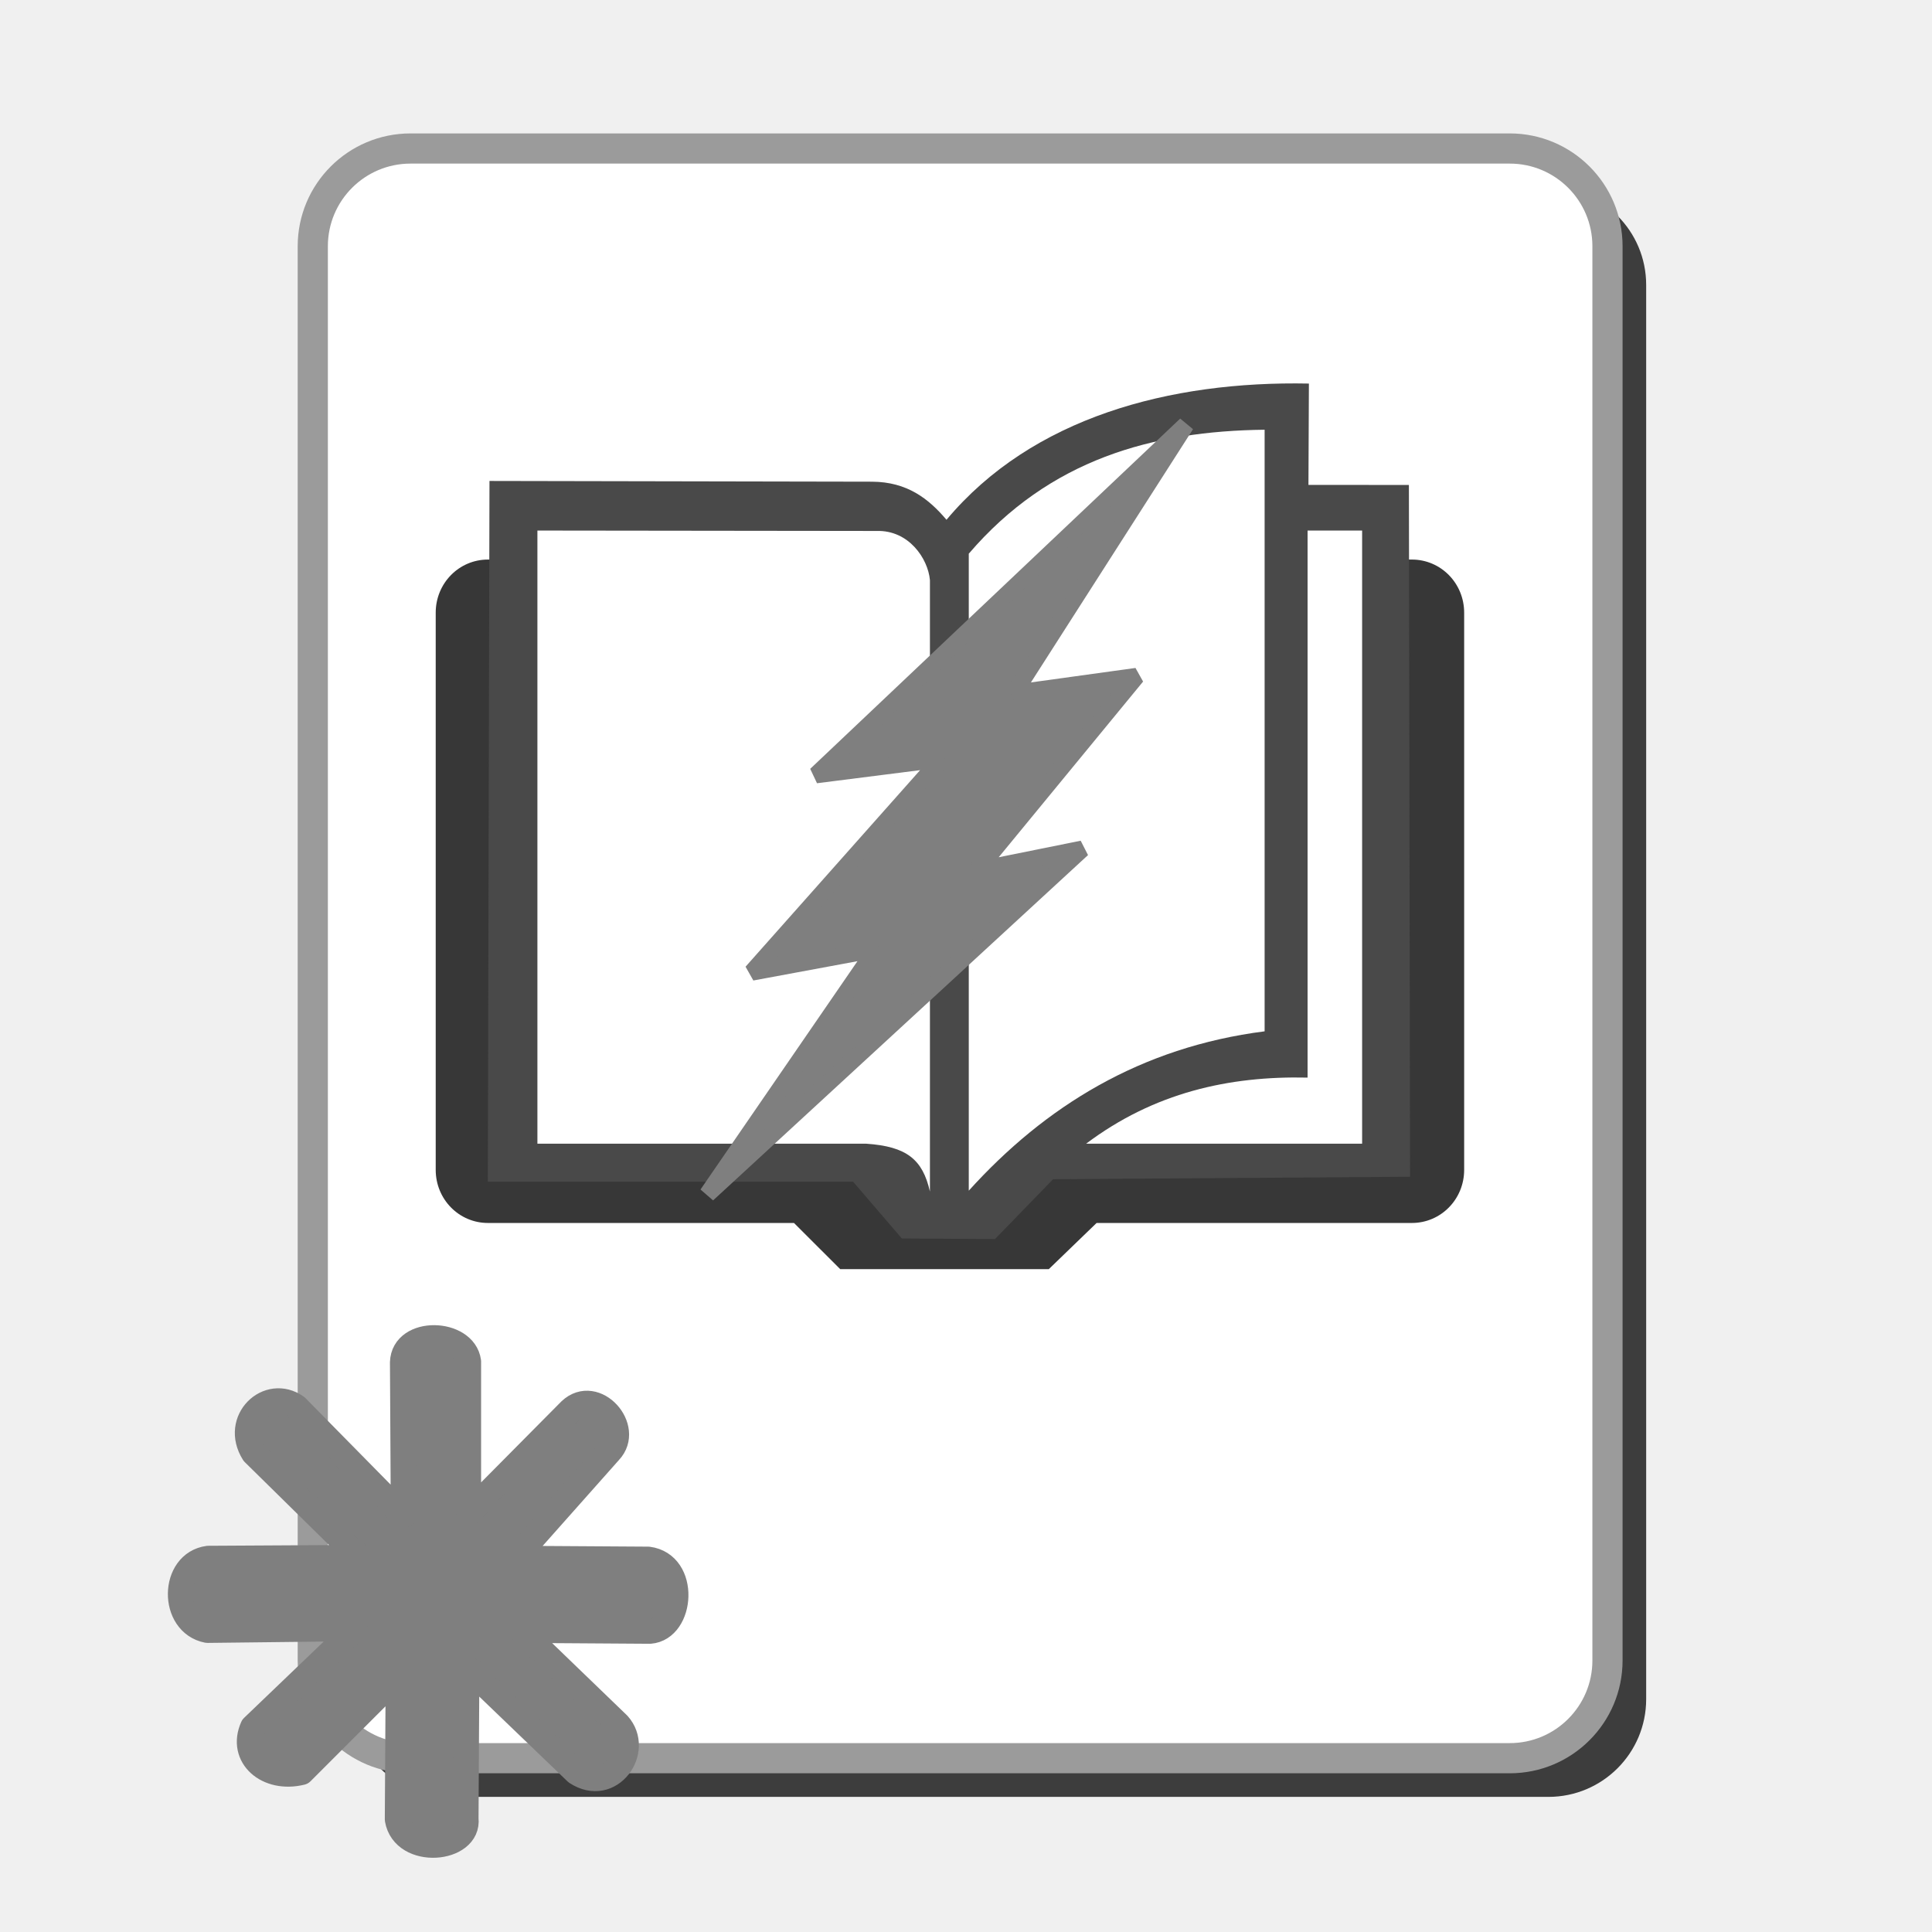
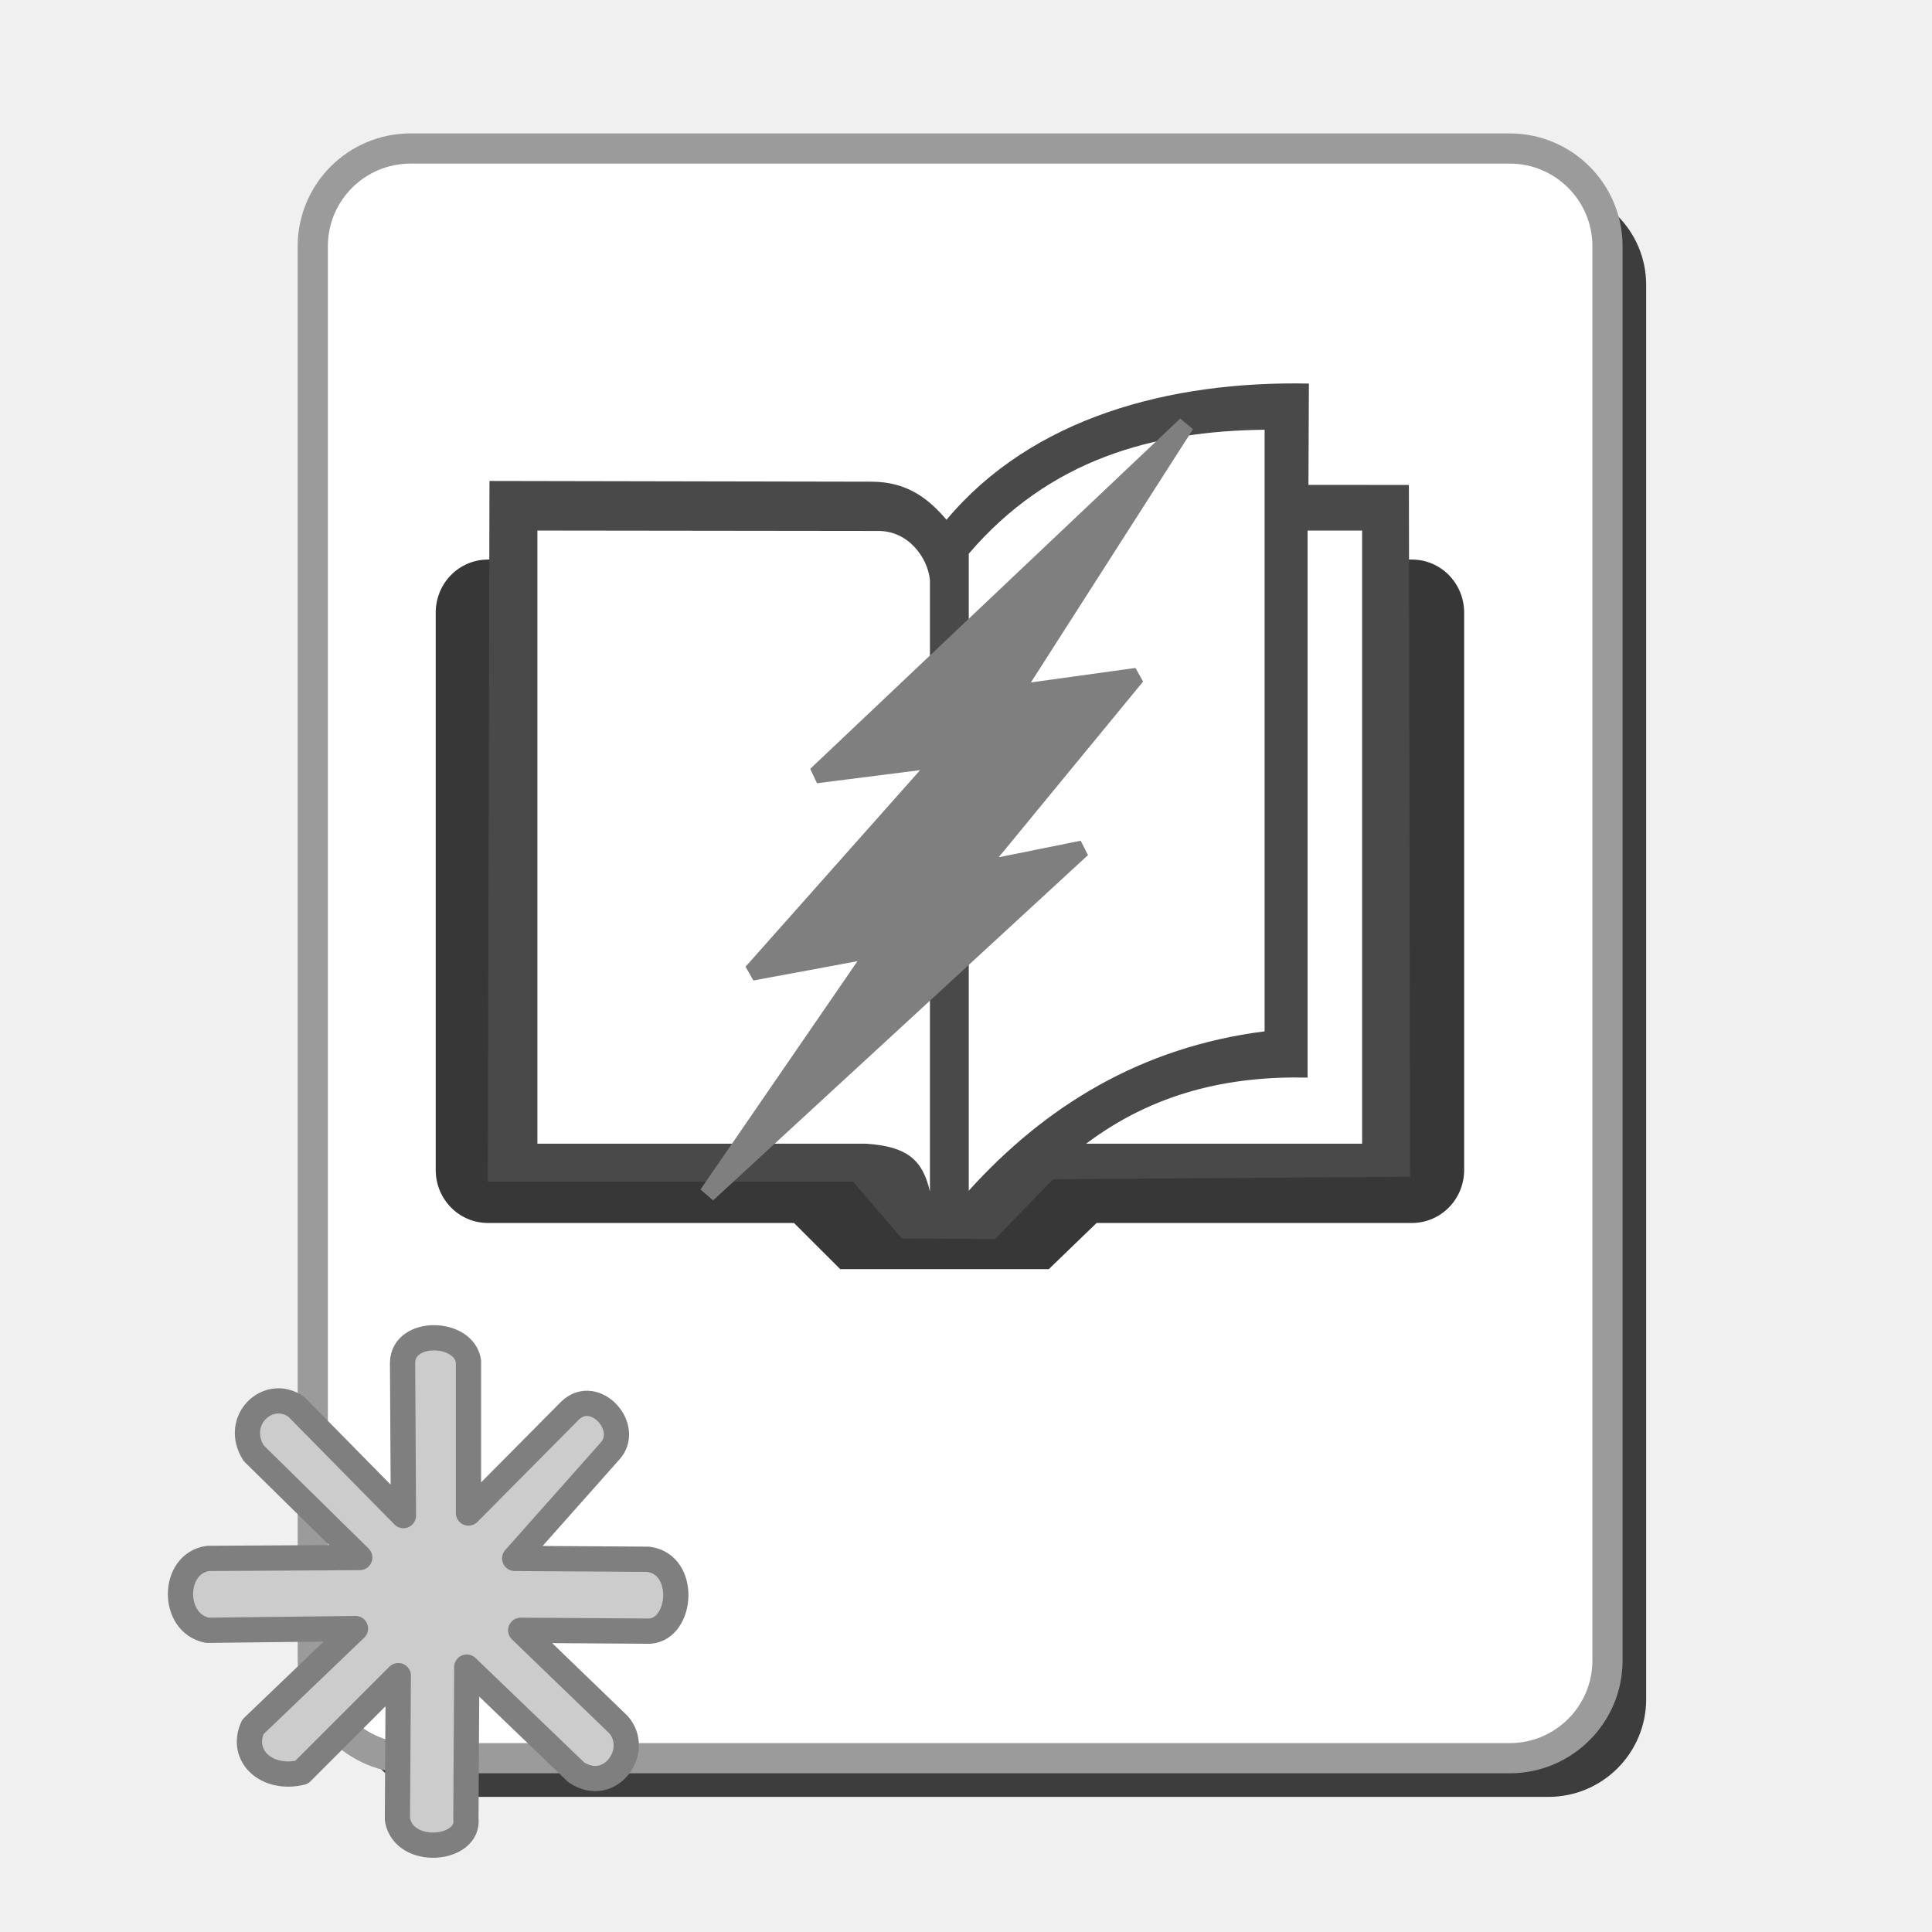
<svg xmlns="http://www.w3.org/2000/svg" xmlns:xlink="http://www.w3.org/1999/xlink" width="124" height="124" id="svg7613" version="1.1" viewBox="0 0 124 124">
  <defs id="defs7615">
    <linearGradient id="linearGradient4799-98">
      <stop id="stop4801-1" offset="0" style="stop-color:#ffde00;stop-opacity:1;" />
      <stop id="stop4803-0" offset="1" style="stop-color:#ffa700;stop-opacity:1;" />
    </linearGradient>
    <radialGradient xlink:href="#linearGradient4799-98" id="radialGradient8789" gradientUnits="userSpaceOnUse" gradientTransform="matrix(1.080323,0,0,1.105808,-32.17336,523.5317)" cx="55.218" cy="458.465" fx="55.218" fy="458.465" r="15.213" />
    <radialGradient gradientUnits="userSpaceOnUse" gradientTransform="matrix(0.6332594,0,0,1.002454,20.07356,916.8656)" r="25.3" fy="48.762" fx="79.96" cy="48.762" cx="79.96" id="radialGradient5147" xlink:href="#linearGradient4799-98" />
-     <radialGradient xlink:href="#linearGradient4799-98-154" id="radialGradient8789-760" gradientUnits="userSpaceOnUse" gradientTransform="matrix(1.080323,0,0,1.105808,-32.17336,523.5317)" cx="55.218" cy="458.465" fx="55.218" fy="458.465" r="15.213" />
    <linearGradient id="linearGradient4799-98-154">
      <stop id="stop4159" offset="0" style="stop-color:#7f7f7f;stop-opacity:1;" />
      <stop id="stop4161" offset="1" style="stop-color:#7f7f7f;stop-opacity:1;" />
    </linearGradient>
    <radialGradient gradientUnits="userSpaceOnUse" gradientTransform="matrix(0.6332594,0,0,1.002454,20.07356,916.8656)" r="25.3" fy="48.762" fx="79.96" cy="48.762" cx="79.96" id="radialGradient5147-745" xlink:href="#linearGradient4799-98-176" />
    <linearGradient id="linearGradient4799-98-176">
      <stop id="stop4165" offset="0" style="stop-color:#7f7f7f;stop-opacity:1;" />
      <stop id="stop4167" offset="1" style="stop-color:#7f7f7f;stop-opacity:1;" />
    </linearGradient>
  </defs>
  <g transform="translate(0,-928.3622)" id="layer1">
    <g id="g5175">
      <rect y="928.926" x="0.141" height="124" width="124" id="rect5641" style="opacity:0;fill:#ffffff;fill-opacity:1;stroke:none" />
      <g id="g5164">
        <rect style="fill:#3d3d3d;fill-opacity:1;stroke:none" id="rect5643" width="83.097" height="103.313" x="22.558" y="940.377" ry="6.273" />
        <rect ry="6.273" y="937.894" x="20.075" height="103.313" width="83.097" id="rect5645" style="fill:#ffffff;fill-opacity:1;stroke:#9b9b9b;stroke-width:1.937;stroke-opacity:1" />
-         <path id="path6064" d="m 25.893,1025.637 -0.055,-9.833 c 0.063,-2.159 3.966,-2.035 4.23,-0.055 l 0,9.723 6.537,-6.592 c 1.604,-1.505 3.938,1.136 2.527,2.637 l -6.098,6.867 8.57,0.055 c 2.5,0.325 2.185,4.454 0.11,4.614 l -8.295,-0.055 6.263,6.043 c 1.479,1.655 -0.494,4.523 -2.692,3.076 l -7.032,-6.757 -0.055,9.723 c 0.249,2.065 -3.983,2.455 -4.395,0.055 l 0.055,-9.229 -6.208,6.208 c -2.185,0.538 -3.979,-1.016 -3.131,-2.912 l 6.592,-6.317 -9.504,0.11 c -2.341,-0.455 -2.284,-4.31 0.055,-4.614 l 9.723,-0.055 -6.812,-6.702 c -1.325,-2.109 0.949,-4.245 2.747,-2.966 z" style="fill:url(#radialGradient8789-760);fill-opacity:1;stroke:#7f7f7f;stroke-width:1.62;stroke-linecap:round;stroke-linejoin:round;stroke-miterlimit:4;stroke-dasharray:none;stroke-opacity:1" />
+         <path id="path6064" d="m 25.893,1025.637 -0.055,-9.833 c 0.063,-2.159 3.966,-2.035 4.23,-0.055 l 0,9.723 6.537,-6.592 c 1.604,-1.505 3.938,1.136 2.527,2.637 l -6.098,6.867 8.57,0.055 c 2.5,0.325 2.185,4.454 0.11,4.614 l -8.295,-0.055 6.263,6.043 c 1.479,1.655 -0.494,4.523 -2.692,3.076 l -7.032,-6.757 -0.055,9.723 c 0.249,2.065 -3.983,2.455 -4.395,0.055 l 0.055,-9.229 -6.208,6.208 c -2.185,0.538 -3.979,-1.016 -3.131,-2.912 l 6.592,-6.317 -9.504,0.11 c -2.341,-0.455 -2.284,-4.31 0.055,-4.614 l 9.723,-0.055 -6.812,-6.702 c -1.325,-2.109 0.949,-4.245 2.747,-2.966 z" style="fill:#cccccc;fill-opacity:1;stroke:#7f7f7f;stroke-width:1.62;stroke-linecap:round;stroke-linejoin:round;stroke-miterlimit:4;stroke-dasharray:none;stroke-opacity:1" />
        <path id="rect4495" d="m 31.316,964.276 c -1.857,0 -3.351,1.521 -3.351,3.41 l 0,35.76 c 0,1.889 1.494,3.409 3.351,3.409 l 19.643,0 2.966,2.962 13.391,0 3.066,-2.962 20.238,0 c 1.857,0 3.353,-1.52 3.353,-3.409 l 0,-35.76 c 0,-1.889 -1.496,-3.41 -3.353,-3.41 l -59.304,0 z" style="opacity:1;fill:#373737;fill-opacity:1;stroke:none;stroke-width:1.5;stroke-linecap:round;stroke-linejoin:round;stroke-miterlimit:4;stroke-dasharray:none;stroke-dashoffset:0;stroke-opacity:1" />
        <path id="path4500" d="m 31.416,959.231 -0.106,44.976 23.443,0 3.128,3.642 5.982,0.038 3.726,-3.839 22.912,-0.159 -0.075,-44.402 -6.447,-0.002 0.029,-6.505 c -8.924,-0.178 -17.758,2.171 -23.26,8.743 -1.15,-1.358 -2.53,-2.433 -4.774,-2.445 z" style="fill:#494949;fill-opacity:1;fill-rule:evenodd;stroke:none;stroke-width:1px;stroke-linecap:butt;stroke-linejoin:miter;stroke-opacity:1" />
        <path id="path4502" d="m 34.492,962.414 0,39.354 21.109,0 c 2.589,0.177 3.616,1.003 4.084,3.071 l 0,-39.243 c -0.124,-1.391 -1.365,-3.219 -3.421,-3.156 z" style="fill:#ffffff;fill-rule:evenodd;stroke:none;stroke-width:1px;stroke-linecap:butt;stroke-linejoin:miter;stroke-opacity:1" />
        <path id="path4504" d="m 62.178,963.899 0,40.883 c 4.903,-5.421 11.037,-9.212 18.988,-10.227 l 0,-38.612 c -7.185,0.084 -13.794,1.896 -18.988,7.956 z" style="fill:#ffffff;fill-rule:evenodd;stroke:none;stroke-width:1px;stroke-linecap:butt;stroke-linejoin:miter;stroke-opacity:1" />
        <path id="path4506" d="m 69.709,1001.768 17.715,0 0,-39.354 -3.501,0 0,35.111 c -5.056,-0.114 -9.863,0.969 -14.214,4.243 z" style="fill:#ffffff;fill-rule:evenodd;stroke:none;stroke-width:1px;stroke-linecap:butt;stroke-linejoin:miter;stroke-opacity:1" />
        <path id="polygon4850" d="m 72.951,971.765 -7.866,1.089 11.032,-17.236 -23.747,22.481 8.036,-1.02 -12.153,13.685 7.959,-1.476 -10.809,15.724 24.064,-22.164 -6.743,1.36 z" style="fill:url(#radialGradient5147-745);fill-opacity:1;stroke:#7f7f7f;stroke-width:1.075;stroke-linecap:square;stroke-linejoin:bevel;stroke-miterlimit:4;stroke-dasharray:none;stroke-opacity:1" />
      </g>
    </g>
  </g>
</svg>
